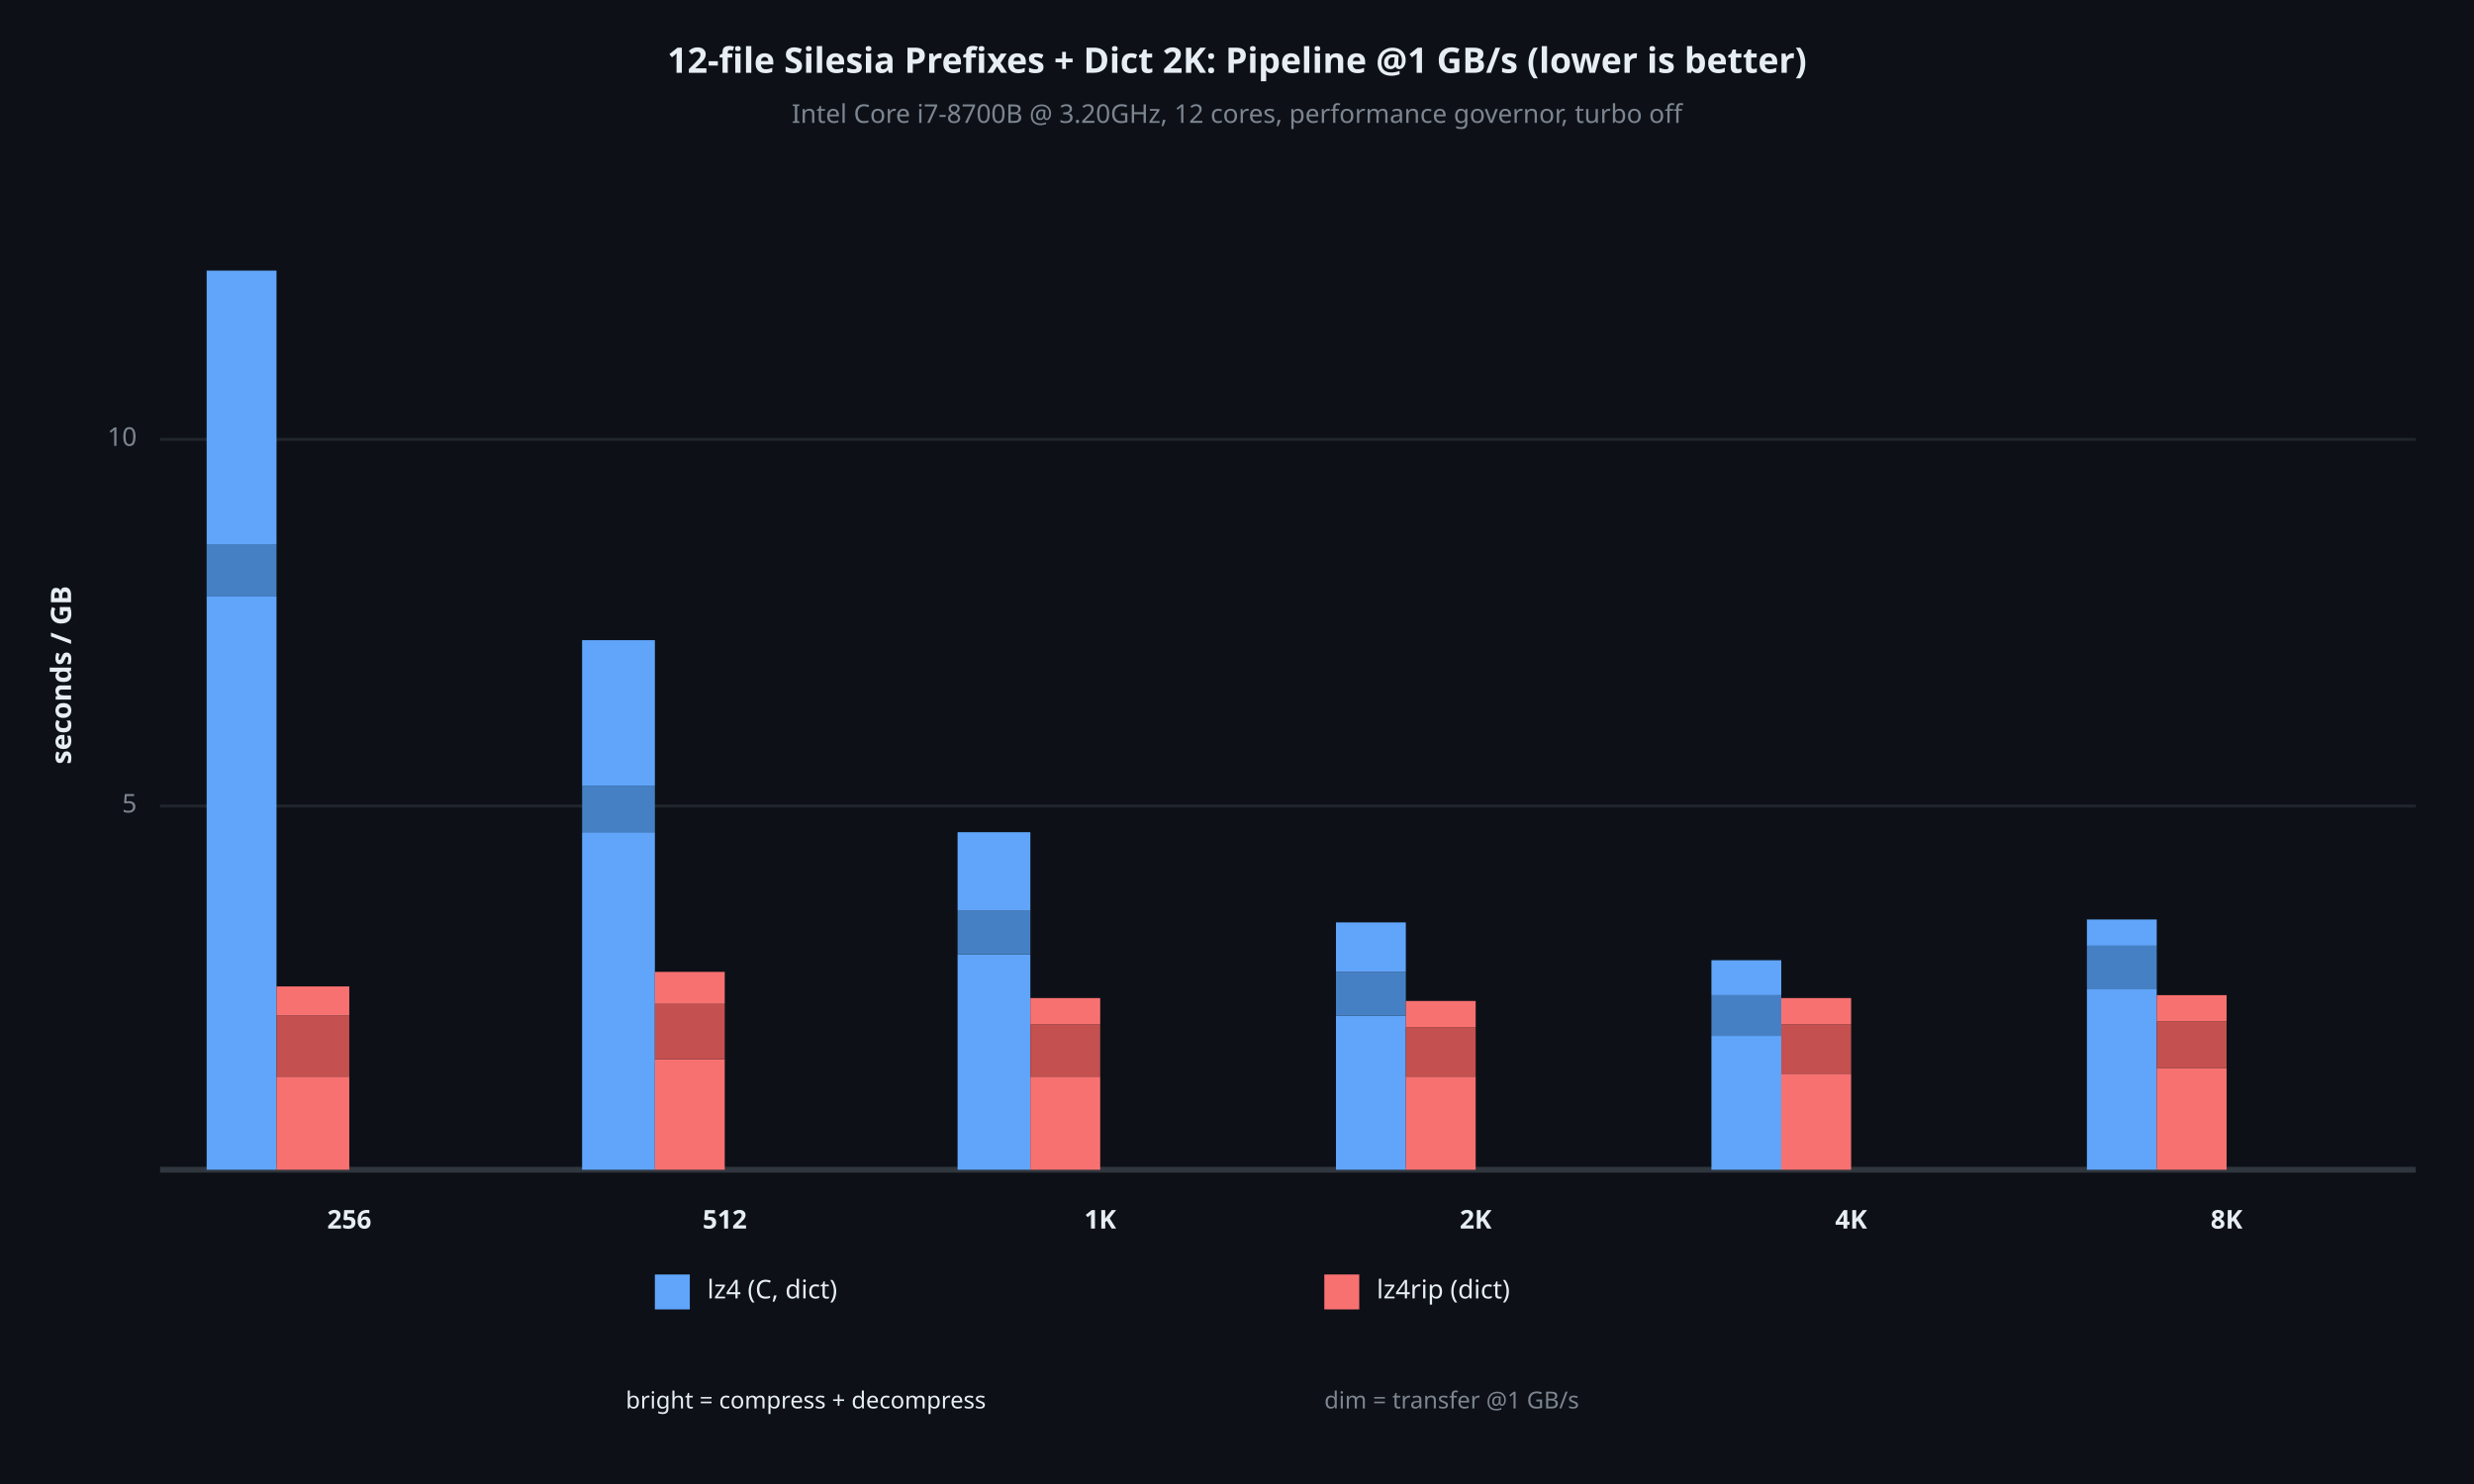
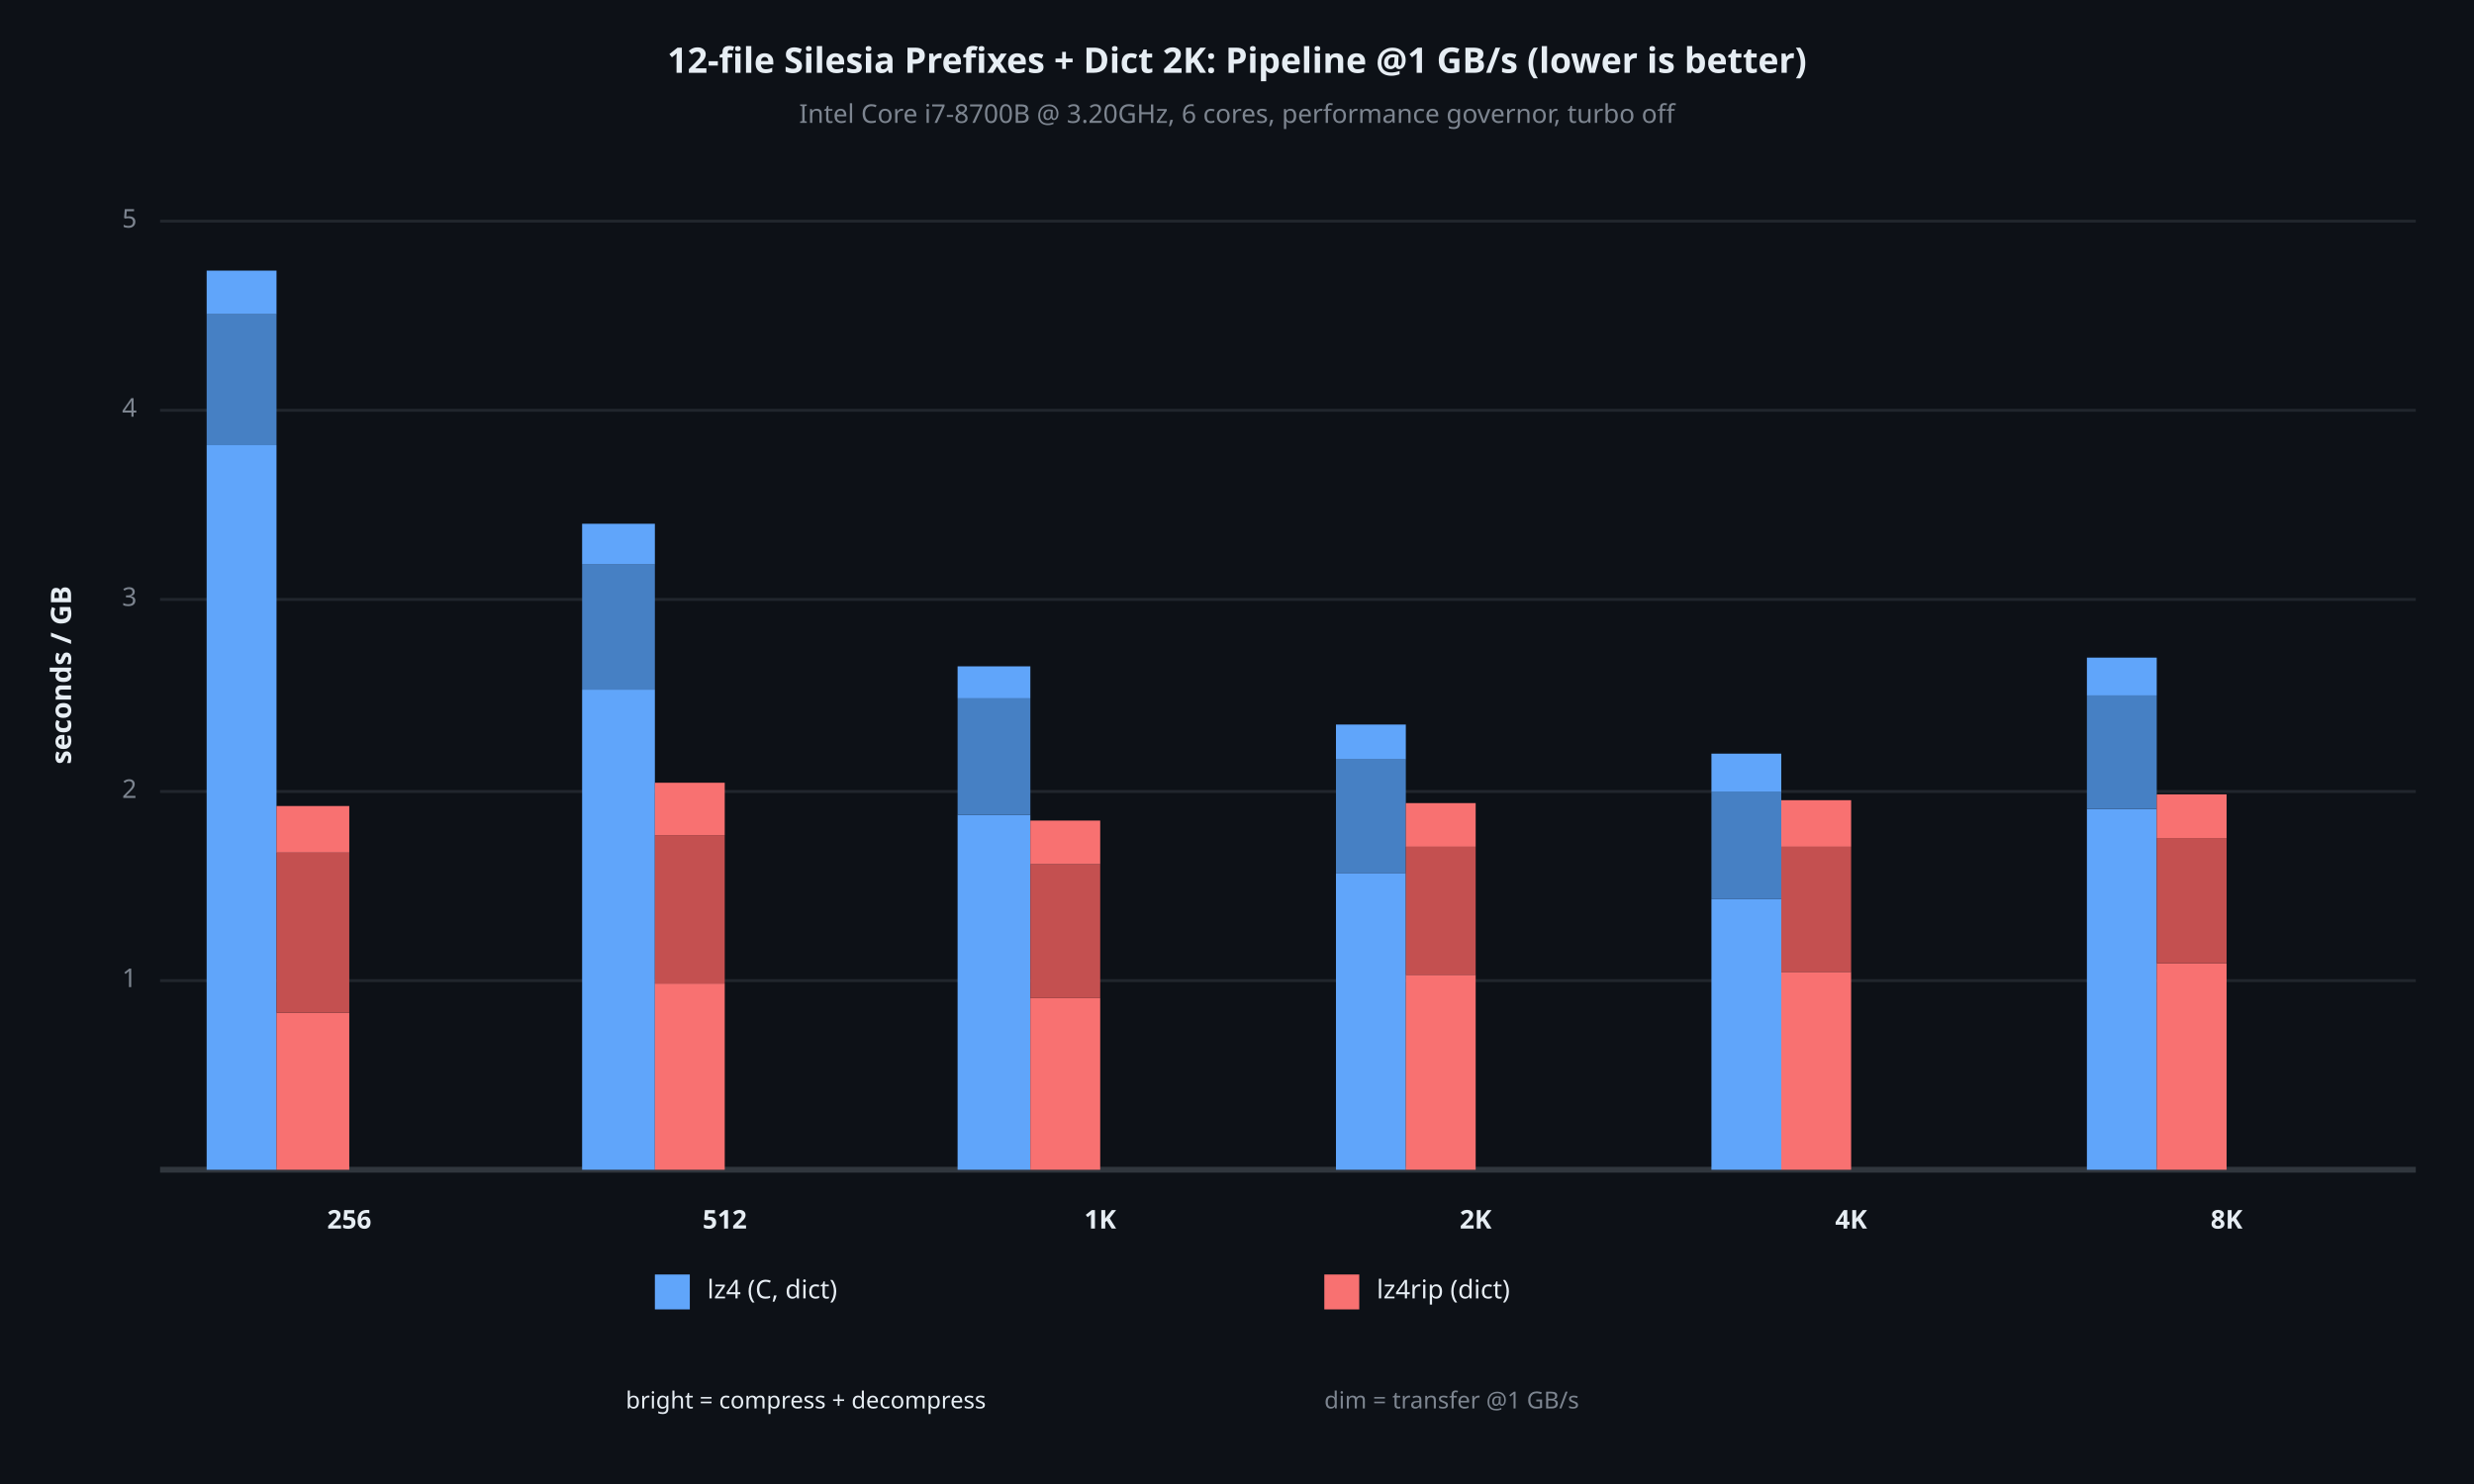
<svg xmlns="http://www.w3.org/2000/svg" viewBox="0 0 850 510" font-family="system-ui, -apple-system, sans-serif">
  <rect x="0" y="0" width="850" height="510" opacity="1" fill="#0D1117" stroke="none" />
  <text x="425" y="22" dy="0.5ex" text-anchor="middle" font-family="sans-serif" font-size="12.097" opacity="1" fill="#E6EDF3" font-weight="bold">
12-file Silesia Prefixes + Dict 2K: Pipeline @1 GB/s (lower is better)
</text>
  <text x="425" y="40" dy="0.5ex" text-anchor="middle" font-family="sans-serif" font-size="8.871" opacity="1" fill="#7D8590">
- Intel Core i7-8700B @ 3.20GHz, 12 cores, performance governor, turbo off
+ Intel Core i7-8700B @ 3.20GHz, 6 cores, performance governor, turbo off
</text>
  <text x="22" y="232" dy="0.5ex" text-anchor="middle" font-family="sans-serif" font-size="9.677" opacity="1" fill="#E6EDF3" font-weight="bold" transform="rotate(270, 22, 232)">
seconds / GB
</text>
-   <polyline fill="none" opacity="1" stroke="#21262D" stroke-width="1" points="55,277 830,277 " />
-   <text x="47" y="277" dy="0.5ex" text-anchor="end" font-family="sans-serif" font-size="8.871" opacity="1" fill="#7D8590">
+   <polyline fill="none" opacity="1" stroke="#21262D" stroke-width="1" points="55,337 830,337 " />
+   <text x="47" y="337" dy="0.5ex" text-anchor="end" font-family="sans-serif" font-size="8.871" opacity="1" fill="#7D8590">
+ 1
+ </text>
+   <polyline fill="none" opacity="1" stroke="#21262D" stroke-width="1" points="55,272 830,272 " />
+   <text x="47" y="272" dy="0.5ex" text-anchor="end" font-family="sans-serif" font-size="8.871" opacity="1" fill="#7D8590">
+ 2
+ </text>
+   <polyline fill="none" opacity="1" stroke="#21262D" stroke-width="1" points="55,206 830,206 " />
+   <text x="47" y="206" dy="0.5ex" text-anchor="end" font-family="sans-serif" font-size="8.871" opacity="1" fill="#7D8590">
+ 3
+ </text>
+   <polyline fill="none" opacity="1" stroke="#21262D" stroke-width="1" points="55,141 830,141 " />
+   <text x="47" y="141" dy="0.5ex" text-anchor="end" font-family="sans-serif" font-size="8.871" opacity="1" fill="#7D8590">
+ 4
+ </text>
+   <polyline fill="none" opacity="1" stroke="#21262D" stroke-width="1" points="55,76 830,76 " />
+   <text x="47" y="76" dy="0.5ex" text-anchor="end" font-family="sans-serif" font-size="8.871" opacity="1" fill="#7D8590">
5
</text>
-   <polyline fill="none" opacity="1" stroke="#21262D" stroke-width="1" points="55,151 830,151 " />
-   <text x="47" y="151" dy="0.5ex" text-anchor="end" font-family="sans-serif" font-size="8.871" opacity="1" fill="#7D8590">
- 10
- </text>
  <polyline fill="none" opacity="1" stroke="#30363D" stroke-width="2" points="55,402 830,402 " />
-   <rect x="71" y="205" width="24" height="197" opacity="1" fill="#60A5FA" stroke="none" />
-   <rect x="71" y="187" width="24" height="18" opacity="1" fill="#4680C4" stroke="none" />
-   <rect x="71" y="93" width="24" height="94" opacity="1" fill="#60A5FA" stroke="none" />
-   <rect x="95" y="370" width="25" height="32" opacity="1" fill="#F87171" stroke="none" />
-   <rect x="95" y="349" width="25" height="21" opacity="1" fill="#C45050" stroke="none" />
-   <rect x="95" y="339" width="25" height="10" opacity="1" fill="#F87171" stroke="none" />
+   <rect x="71" y="153" width="24" height="249" opacity="1" fill="#60A5FA" stroke="none" />
+   <rect x="71" y="108" width="24" height="45" opacity="1" fill="#4680C4" stroke="none" />
+   <rect x="71" y="93" width="24" height="15" opacity="1" fill="#60A5FA" stroke="none" />
+   <rect x="95" y="348" width="25" height="54" opacity="1" fill="#F87171" stroke="none" />
+   <rect x="95" y="293" width="25" height="55" opacity="1" fill="#C45050" stroke="none" />
+   <rect x="95" y="277" width="25" height="16" opacity="1" fill="#F87171" stroke="none" />
  <text x="120" y="420" dy="0.5ex" text-anchor="middle" font-family="sans-serif" font-size="8.871" opacity="1" fill="#E6EDF3" font-weight="bold">
256
</text>
-   <rect x="200" y="286" width="25" height="116" opacity="1" fill="#60A5FA" stroke="none" />
-   <rect x="200" y="270" width="25" height="16" opacity="1" fill="#4680C4" stroke="none" />
-   <rect x="200" y="220" width="25" height="50" opacity="1" fill="#60A5FA" stroke="none" />
-   <rect x="225" y="364" width="24" height="38" opacity="1" fill="#F87171" stroke="none" />
-   <rect x="225" y="345" width="24" height="19" opacity="1" fill="#C45050" stroke="none" />
-   <rect x="225" y="334" width="24" height="11" opacity="1" fill="#F87171" stroke="none" />
+   <rect x="200" y="237" width="25" height="165" opacity="1" fill="#60A5FA" stroke="none" />
+   <rect x="200" y="194" width="25" height="43" opacity="1" fill="#4680C4" stroke="none" />
+   <rect x="200" y="180" width="25" height="14" opacity="1" fill="#60A5FA" stroke="none" />
+   <rect x="225" y="338" width="24" height="64" opacity="1" fill="#F87171" stroke="none" />
+   <rect x="225" y="287" width="24" height="51" opacity="1" fill="#C45050" stroke="none" />
+   <rect x="225" y="269" width="24" height="18" opacity="1" fill="#F87171" stroke="none" />
  <text x="249" y="420" dy="0.5ex" text-anchor="middle" font-family="sans-serif" font-size="8.871" opacity="1" fill="#E6EDF3" font-weight="bold">
512
</text>
-   <rect x="329" y="328" width="25" height="74" opacity="1" fill="#60A5FA" stroke="none" />
-   <rect x="329" y="313" width="25" height="15" opacity="1" fill="#4680C4" stroke="none" />
-   <rect x="329" y="286" width="25" height="27" opacity="1" fill="#60A5FA" stroke="none" />
-   <rect x="354" y="370" width="24" height="32" opacity="1" fill="#F87171" stroke="none" />
-   <rect x="354" y="352" width="24" height="18" opacity="1" fill="#C45050" stroke="none" />
-   <rect x="354" y="343" width="24" height="9" opacity="1" fill="#F87171" stroke="none" />
+   <rect x="329" y="280" width="25" height="122" opacity="1" fill="#60A5FA" stroke="none" />
+   <rect x="329" y="240" width="25" height="40" opacity="1" fill="#4680C4" stroke="none" />
+   <rect x="329" y="229" width="25" height="11" opacity="1" fill="#60A5FA" stroke="none" />
+   <rect x="354" y="343" width="24" height="59" opacity="1" fill="#F87171" stroke="none" />
+   <rect x="354" y="297" width="24" height="46" opacity="1" fill="#C45050" stroke="none" />
+   <rect x="354" y="282" width="24" height="15" opacity="1" fill="#F87171" stroke="none" />
  <text x="378" y="420" dy="0.5ex" text-anchor="middle" font-family="sans-serif" font-size="8.871" opacity="1" fill="#E6EDF3" font-weight="bold">
1K
</text>
-   <rect x="459" y="349" width="24" height="53" opacity="1" fill="#60A5FA" stroke="none" />
-   <rect x="459" y="334" width="24" height="15" opacity="1" fill="#4680C4" stroke="none" />
-   <rect x="459" y="317" width="24" height="17" opacity="1" fill="#60A5FA" stroke="none" />
-   <rect x="483" y="370" width="24" height="32" opacity="1" fill="#F87171" stroke="none" />
-   <rect x="483" y="353" width="24" height="17" opacity="1" fill="#C45050" stroke="none" />
-   <rect x="483" y="344" width="24" height="9" opacity="1" fill="#F87171" stroke="none" />
+   <rect x="459" y="300" width="24" height="102" opacity="1" fill="#60A5FA" stroke="none" />
+   <rect x="459" y="261" width="24" height="39" opacity="1" fill="#4680C4" stroke="none" />
+   <rect x="459" y="249" width="24" height="12" opacity="1" fill="#60A5FA" stroke="none" />
+   <rect x="483" y="335" width="24" height="67" opacity="1" fill="#F87171" stroke="none" />
+   <rect x="483" y="291" width="24" height="44" opacity="1" fill="#C45050" stroke="none" />
+   <rect x="483" y="276" width="24" height="15" opacity="1" fill="#F87171" stroke="none" />
  <text x="507" y="420" dy="0.5ex" text-anchor="middle" font-family="sans-serif" font-size="8.871" opacity="1" fill="#E6EDF3" font-weight="bold">
2K
</text>
-   <rect x="588" y="356" width="24" height="46" opacity="1" fill="#60A5FA" stroke="none" />
-   <rect x="588" y="342" width="24" height="14" opacity="1" fill="#4680C4" stroke="none" />
-   <rect x="588" y="330" width="24" height="12" opacity="1" fill="#60A5FA" stroke="none" />
-   <rect x="612" y="369" width="24" height="33" opacity="1" fill="#F87171" stroke="none" />
-   <rect x="612" y="352" width="24" height="17" opacity="1" fill="#C45050" stroke="none" />
-   <rect x="612" y="343" width="24" height="9" opacity="1" fill="#F87171" stroke="none" />
+   <rect x="588" y="309" width="24" height="93" opacity="1" fill="#60A5FA" stroke="none" />
+   <rect x="588" y="272" width="24" height="37" opacity="1" fill="#4680C4" stroke="none" />
+   <rect x="588" y="259" width="24" height="13" opacity="1" fill="#60A5FA" stroke="none" />
+   <rect x="612" y="334" width="24" height="68" opacity="1" fill="#F87171" stroke="none" />
+   <rect x="612" y="291" width="24" height="43" opacity="1" fill="#C45050" stroke="none" />
+   <rect x="612" y="275" width="24" height="16" opacity="1" fill="#F87171" stroke="none" />
  <text x="636" y="420" dy="0.5ex" text-anchor="middle" font-family="sans-serif" font-size="8.871" opacity="1" fill="#E6EDF3" font-weight="bold">
4K
</text>
-   <rect x="717" y="340" width="24" height="62" opacity="1" fill="#60A5FA" stroke="none" />
-   <rect x="717" y="325" width="24" height="15" opacity="1" fill="#4680C4" stroke="none" />
-   <rect x="717" y="316" width="24" height="9" opacity="1" fill="#60A5FA" stroke="none" />
-   <rect x="741" y="367" width="24" height="35" opacity="1" fill="#F87171" stroke="none" />
-   <rect x="741" y="351" width="24" height="16" opacity="1" fill="#C45050" stroke="none" />
-   <rect x="741" y="342" width="24" height="9" opacity="1" fill="#F87171" stroke="none" />
+   <rect x="717" y="278" width="24" height="124" opacity="1" fill="#60A5FA" stroke="none" />
+   <rect x="717" y="239" width="24" height="39" opacity="1" fill="#4680C4" stroke="none" />
+   <rect x="717" y="226" width="24" height="13" opacity="1" fill="#60A5FA" stroke="none" />
+   <rect x="741" y="331" width="24" height="71" opacity="1" fill="#F87171" stroke="none" />
+   <rect x="741" y="288" width="24" height="43" opacity="1" fill="#C45050" stroke="none" />
+   <rect x="741" y="273" width="24" height="15" opacity="1" fill="#F87171" stroke="none" />
  <text x="765" y="420" dy="0.5ex" text-anchor="middle" font-family="sans-serif" font-size="8.871" opacity="1" fill="#E6EDF3" font-weight="bold">
8K
</text>
  <rect x="225" y="438" width="12" height="12" opacity="1" fill="#60A5FA" stroke="none" />
  <text x="243" y="444" dy="0.5ex" text-anchor="start" font-family="sans-serif" font-size="8.871" opacity="1" fill="#E6EDF3">
lz4 (C, dict)
</text>
  <rect x="455" y="438" width="12" height="12" opacity="1" fill="#F87171" stroke="none" />
  <text x="473" y="444" dy="0.5ex" text-anchor="start" font-family="sans-serif" font-size="8.871" opacity="1" fill="#E6EDF3">
lz4rip (dict)
</text>
  <text x="215" y="482" dy="0.5ex" text-anchor="start" font-family="sans-serif" font-size="8.065" opacity="1" fill="#E6EDF3">
bright = compress + decompress
</text>
  <text x="455" y="482" dy="0.5ex" text-anchor="start" font-family="sans-serif" font-size="8.065" opacity="1" fill="#7D8590">
dim = transfer @1 GB/s
</text>
</svg>
